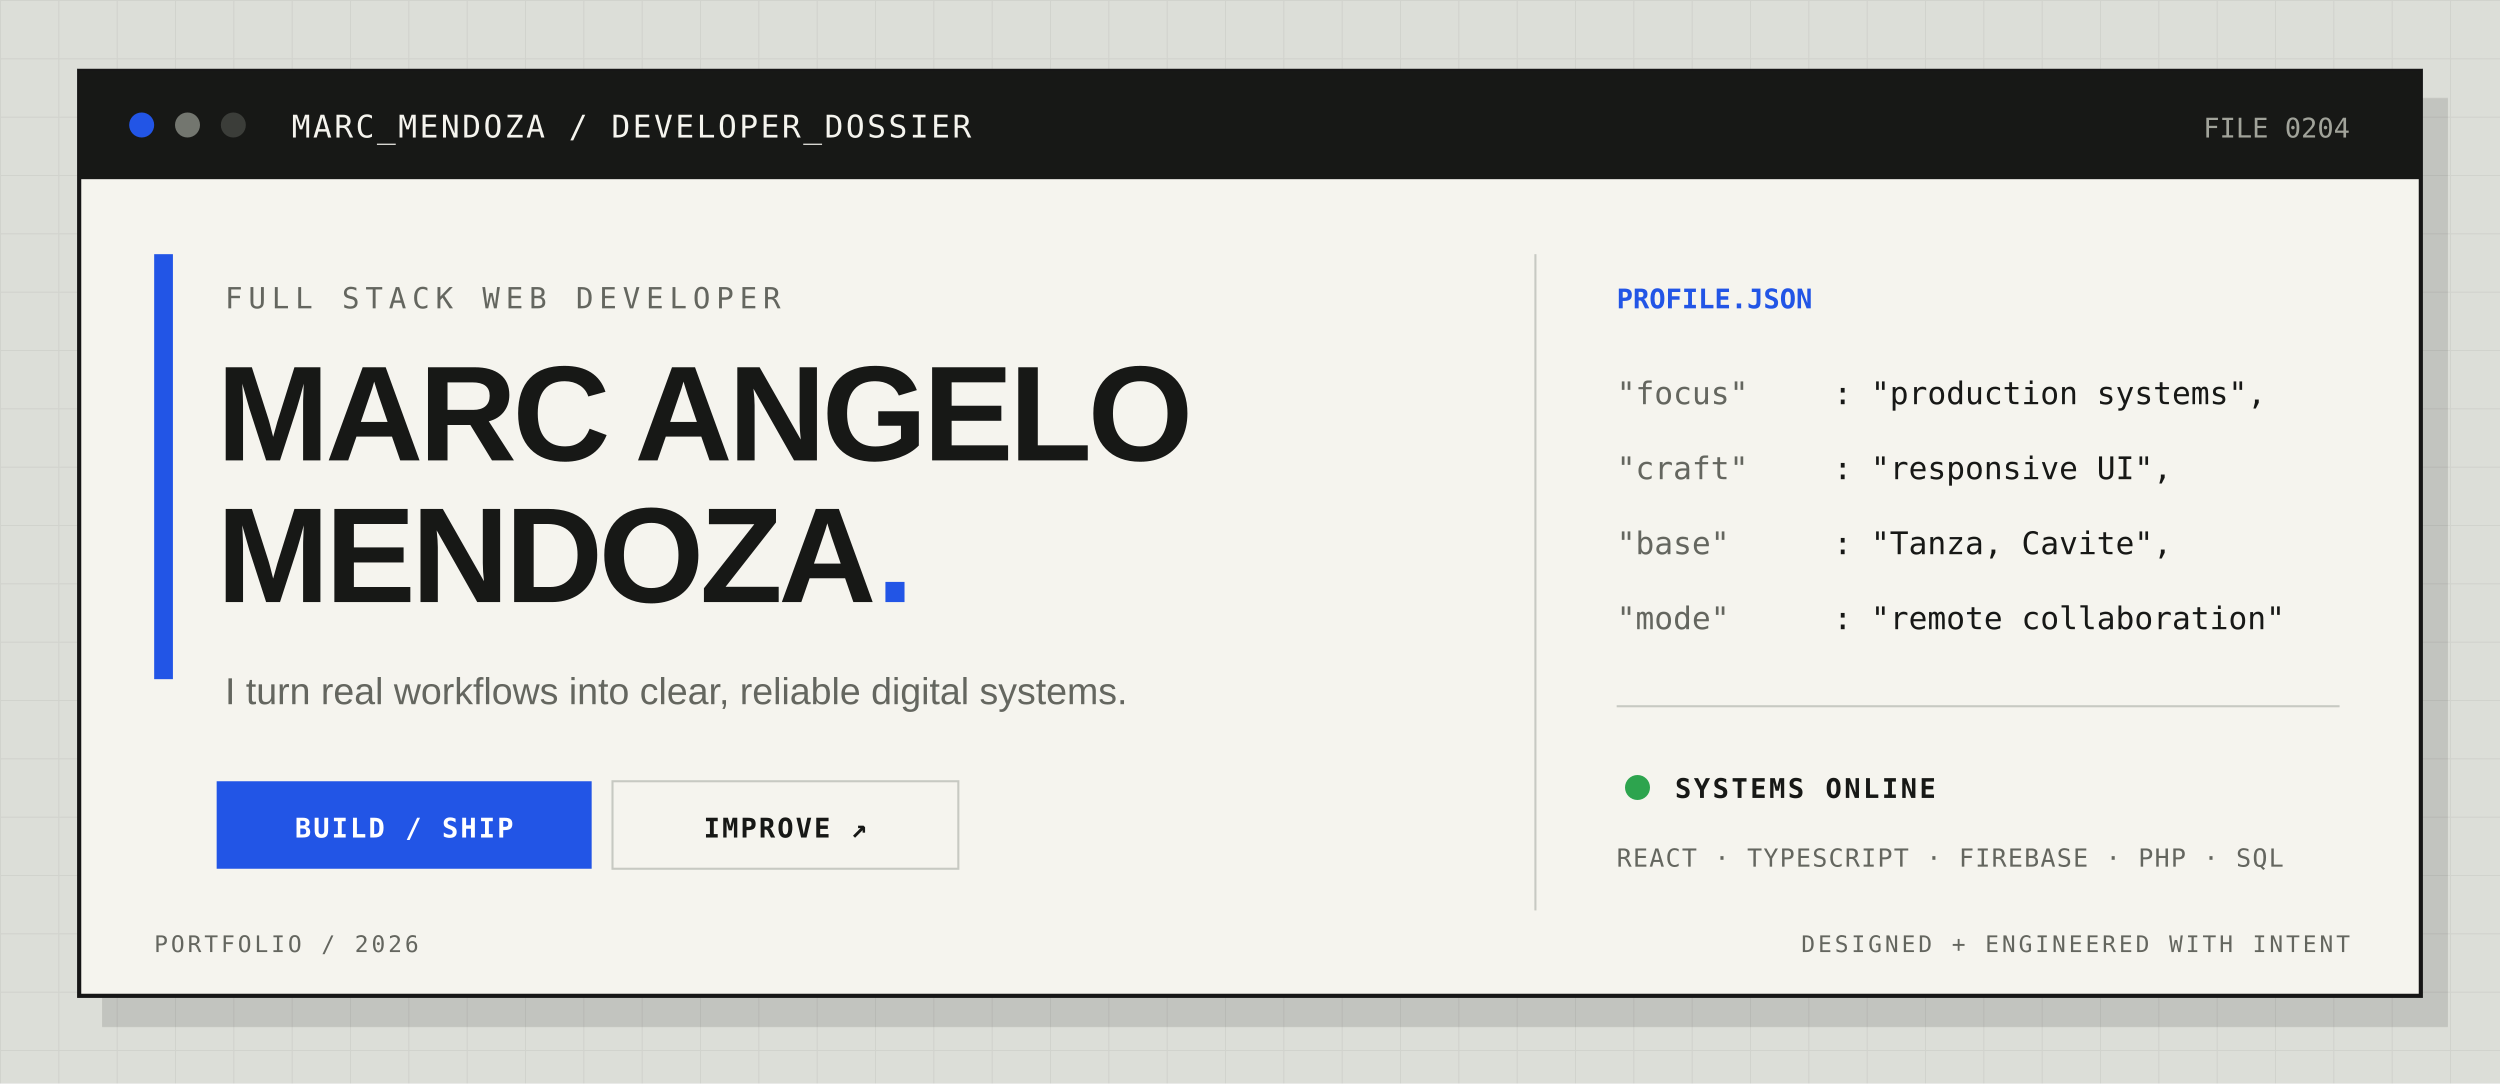
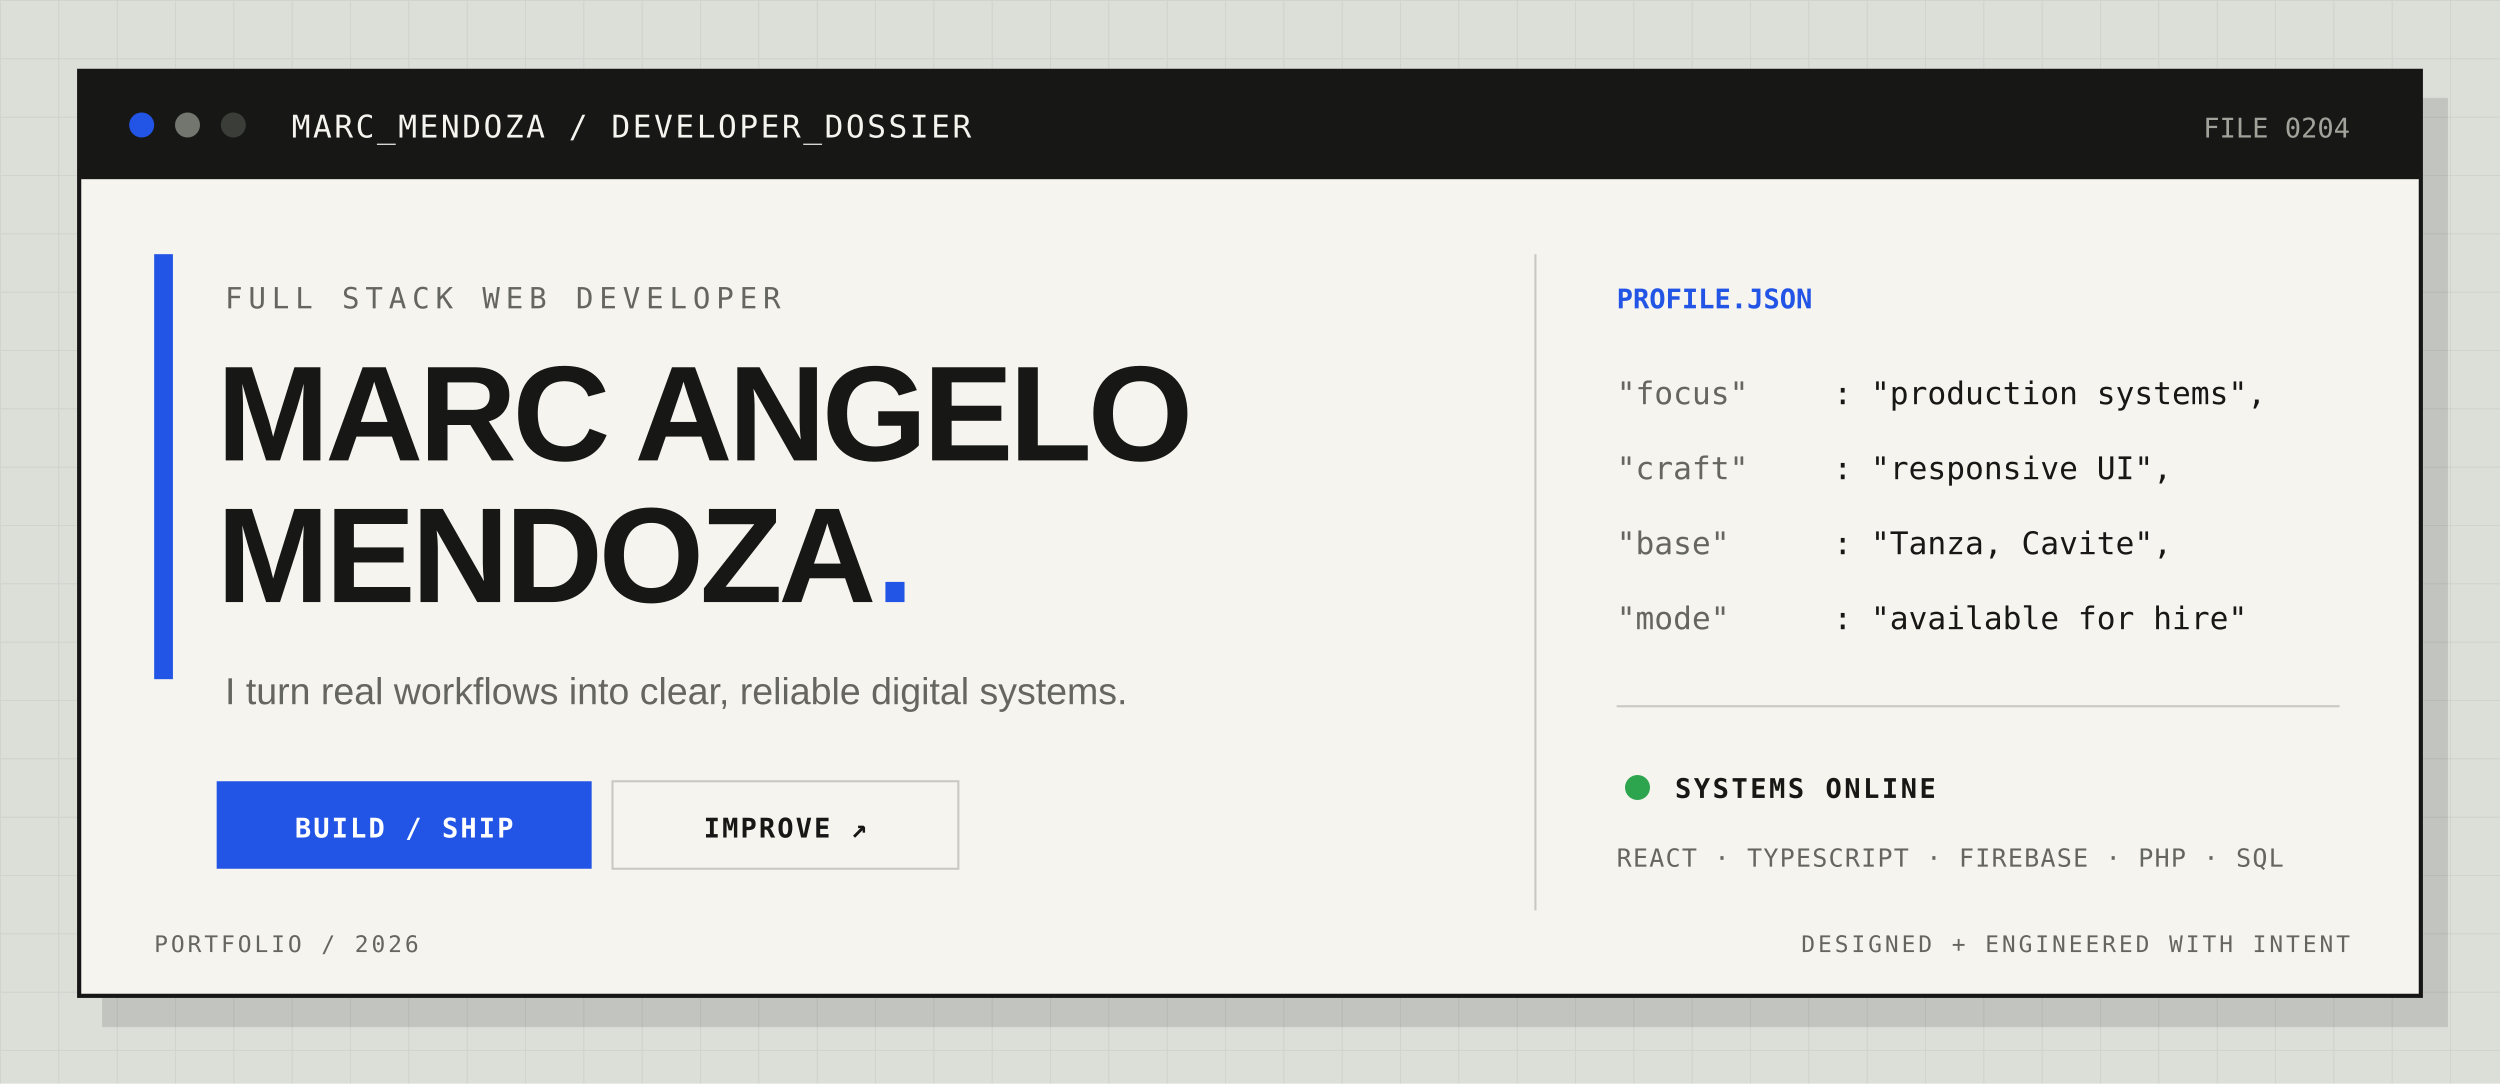
<svg xmlns="http://www.w3.org/2000/svg" width="1200" height="520" viewBox="0 0 1200 520" fill="none" role="img" aria-labelledby="title desc">
  <defs>
    <pattern id="grid" width="28" height="28" patternUnits="userSpaceOnUse">
      <path d="M 28 0 L 0 0 0 28" fill="none" stroke="#171816" stroke-opacity="0.055" stroke-width="1" />
    </pattern>
    <filter id="shadow" x="-20%" y="-20%" width="140%" height="140%">
      <feDropShadow dx="12" dy="14" stdDeviation="0" flood-color="#171816" flood-opacity="0.12" />
    </filter>
  </defs>
  <rect width="1200" height="520" fill="#DCDed8" />
  <rect width="1200" height="520" fill="url(#grid)" />
  <rect x="38" y="34" width="1124" height="444" fill="#F5F4EE" stroke="#171816" stroke-width="2" filter="url(#shadow)" />
  <rect x="38" y="34" width="1124" height="52" fill="#171816" />
  <circle cx="68" cy="60" r="6" fill="#2255E6" />
  <circle cx="90" cy="60" r="6" fill="#73766F" />
  <circle cx="112" cy="60" r="6" fill="#3B3D39" />
  <text x="140" y="66" fill="#F5F4EE" font-family="ui-monospace, SFMono-Regular, Consolas, monospace" font-size="15" letter-spacing="1.2">MARC_MENDOZA / DEVELOPER_DOSSIER</text>
  <text x="1128" y="66" fill="#A1A39A" font-family="ui-monospace, SFMono-Regular, Consolas, monospace" font-size="13" text-anchor="end">FILE 0204</text>
  <rect x="74" y="122" width="9" height="204" fill="#2255E6" />
  <text x="108" y="148" fill="#64665F" font-family="ui-monospace, SFMono-Regular, Consolas, monospace" font-size="14" letter-spacing="2.8">FULL STACK WEB DEVELOPER</text>
  <text x="104" y="221" fill="#171816" font-family="Arial, Helvetica, sans-serif" font-size="65" font-weight="800" letter-spacing="-2">MARC ANGELO</text>
  <text x="104" y="289" fill="#171816" font-family="Arial, Helvetica, sans-serif" font-size="65" font-weight="800" letter-spacing="-2">MENDOZA<tspan fill="#2255E6">.</tspan>
  </text>
  <text x="108" y="338" fill="#64665F" font-family="Arial, Helvetica, sans-serif" font-size="18">I turn real workflows into clear, reliable digital systems.</text>
  <rect x="104" y="375" width="180" height="42" fill="#2255E6" />
  <text x="194" y="402" fill="white" font-family="ui-monospace, SFMono-Regular, Consolas, monospace" font-size="13" font-weight="700" text-anchor="middle" letter-spacing="1">BUILD / SHIP</text>
  <rect x="294" y="375" width="166" height="42" fill="none" stroke="#C7C9C2" />
  <text x="377" y="402" fill="#171816" font-family="ui-monospace, SFMono-Regular, Consolas, monospace" font-size="13" font-weight="700" text-anchor="middle" letter-spacing="1">IMPROVE ↗</text>
  <line x1="737" y1="122" x2="737" y2="437" stroke="#C7C9C2" />
  <text x="776" y="148" fill="#2255E6" font-family="ui-monospace, SFMono-Regular, Consolas, monospace" font-size="13" font-weight="700">PROFILE.JSON</text>
  <text x="776" y="194" fill="#64665F" font-family="ui-monospace, SFMono-Regular, Consolas, monospace" font-size="15">"focus"</text>
  <text x="880" y="194" fill="#171816" font-family="ui-monospace, SFMono-Regular, Consolas, monospace" font-size="15">: "production systems",</text>
  <text x="776" y="230" fill="#64665F" font-family="ui-monospace, SFMono-Regular, Consolas, monospace" font-size="15">"craft"</text>
  <text x="880" y="230" fill="#171816" font-family="ui-monospace, SFMono-Regular, Consolas, monospace" font-size="15">: "responsive UI",</text>
  <text x="776" y="266" fill="#64665F" font-family="ui-monospace, SFMono-Regular, Consolas, monospace" font-size="15">"base"</text>
  <text x="880" y="266" fill="#171816" font-family="ui-monospace, SFMono-Regular, Consolas, monospace" font-size="15">: "Tanza, Cavite",</text>
  <text x="776" y="302" fill="#64665F" font-family="ui-monospace, SFMono-Regular, Consolas, monospace" font-size="15">"mode"</text>
-   <text x="880" y="302" fill="#171816" font-family="ui-monospace, SFMono-Regular, Consolas, monospace" font-size="15">: "remote collaboration"</text>
+   <text x="880" y="302" fill="#171816" font-family="ui-monospace, SFMono-Regular, Consolas, monospace" font-size="15">: "available for hire"</text>
  <line x1="776" y1="339" x2="1123" y2="339" stroke="#C7C9C2" />
  <circle cx="786" cy="378" r="6" fill="#2DA44E" />
  <text x="804" y="383" fill="#171816" font-family="ui-monospace, SFMono-Regular, Consolas, monospace" font-size="13" font-weight="700" letter-spacing="1.2">SYSTEMS ONLINE</text>
  <text x="776" y="416" fill="#64665F" font-family="ui-monospace, SFMono-Regular, Consolas, monospace" font-size="12" letter-spacing="0.6">REACT · TYPESCRIPT · FIREBASE · PHP · SQL</text>
  <text x="74" y="457" fill="#64665F" font-family="ui-monospace, SFMono-Regular, Consolas, monospace" font-size="11" letter-spacing="1.4">PORTFOLIO / 2026</text>
  <text x="1128" y="457" fill="#64665F" font-family="ui-monospace, SFMono-Regular, Consolas, monospace" font-size="11" text-anchor="end" letter-spacing="1.4">DESIGNED + ENGINEERED WITH INTENT</text>
</svg>
